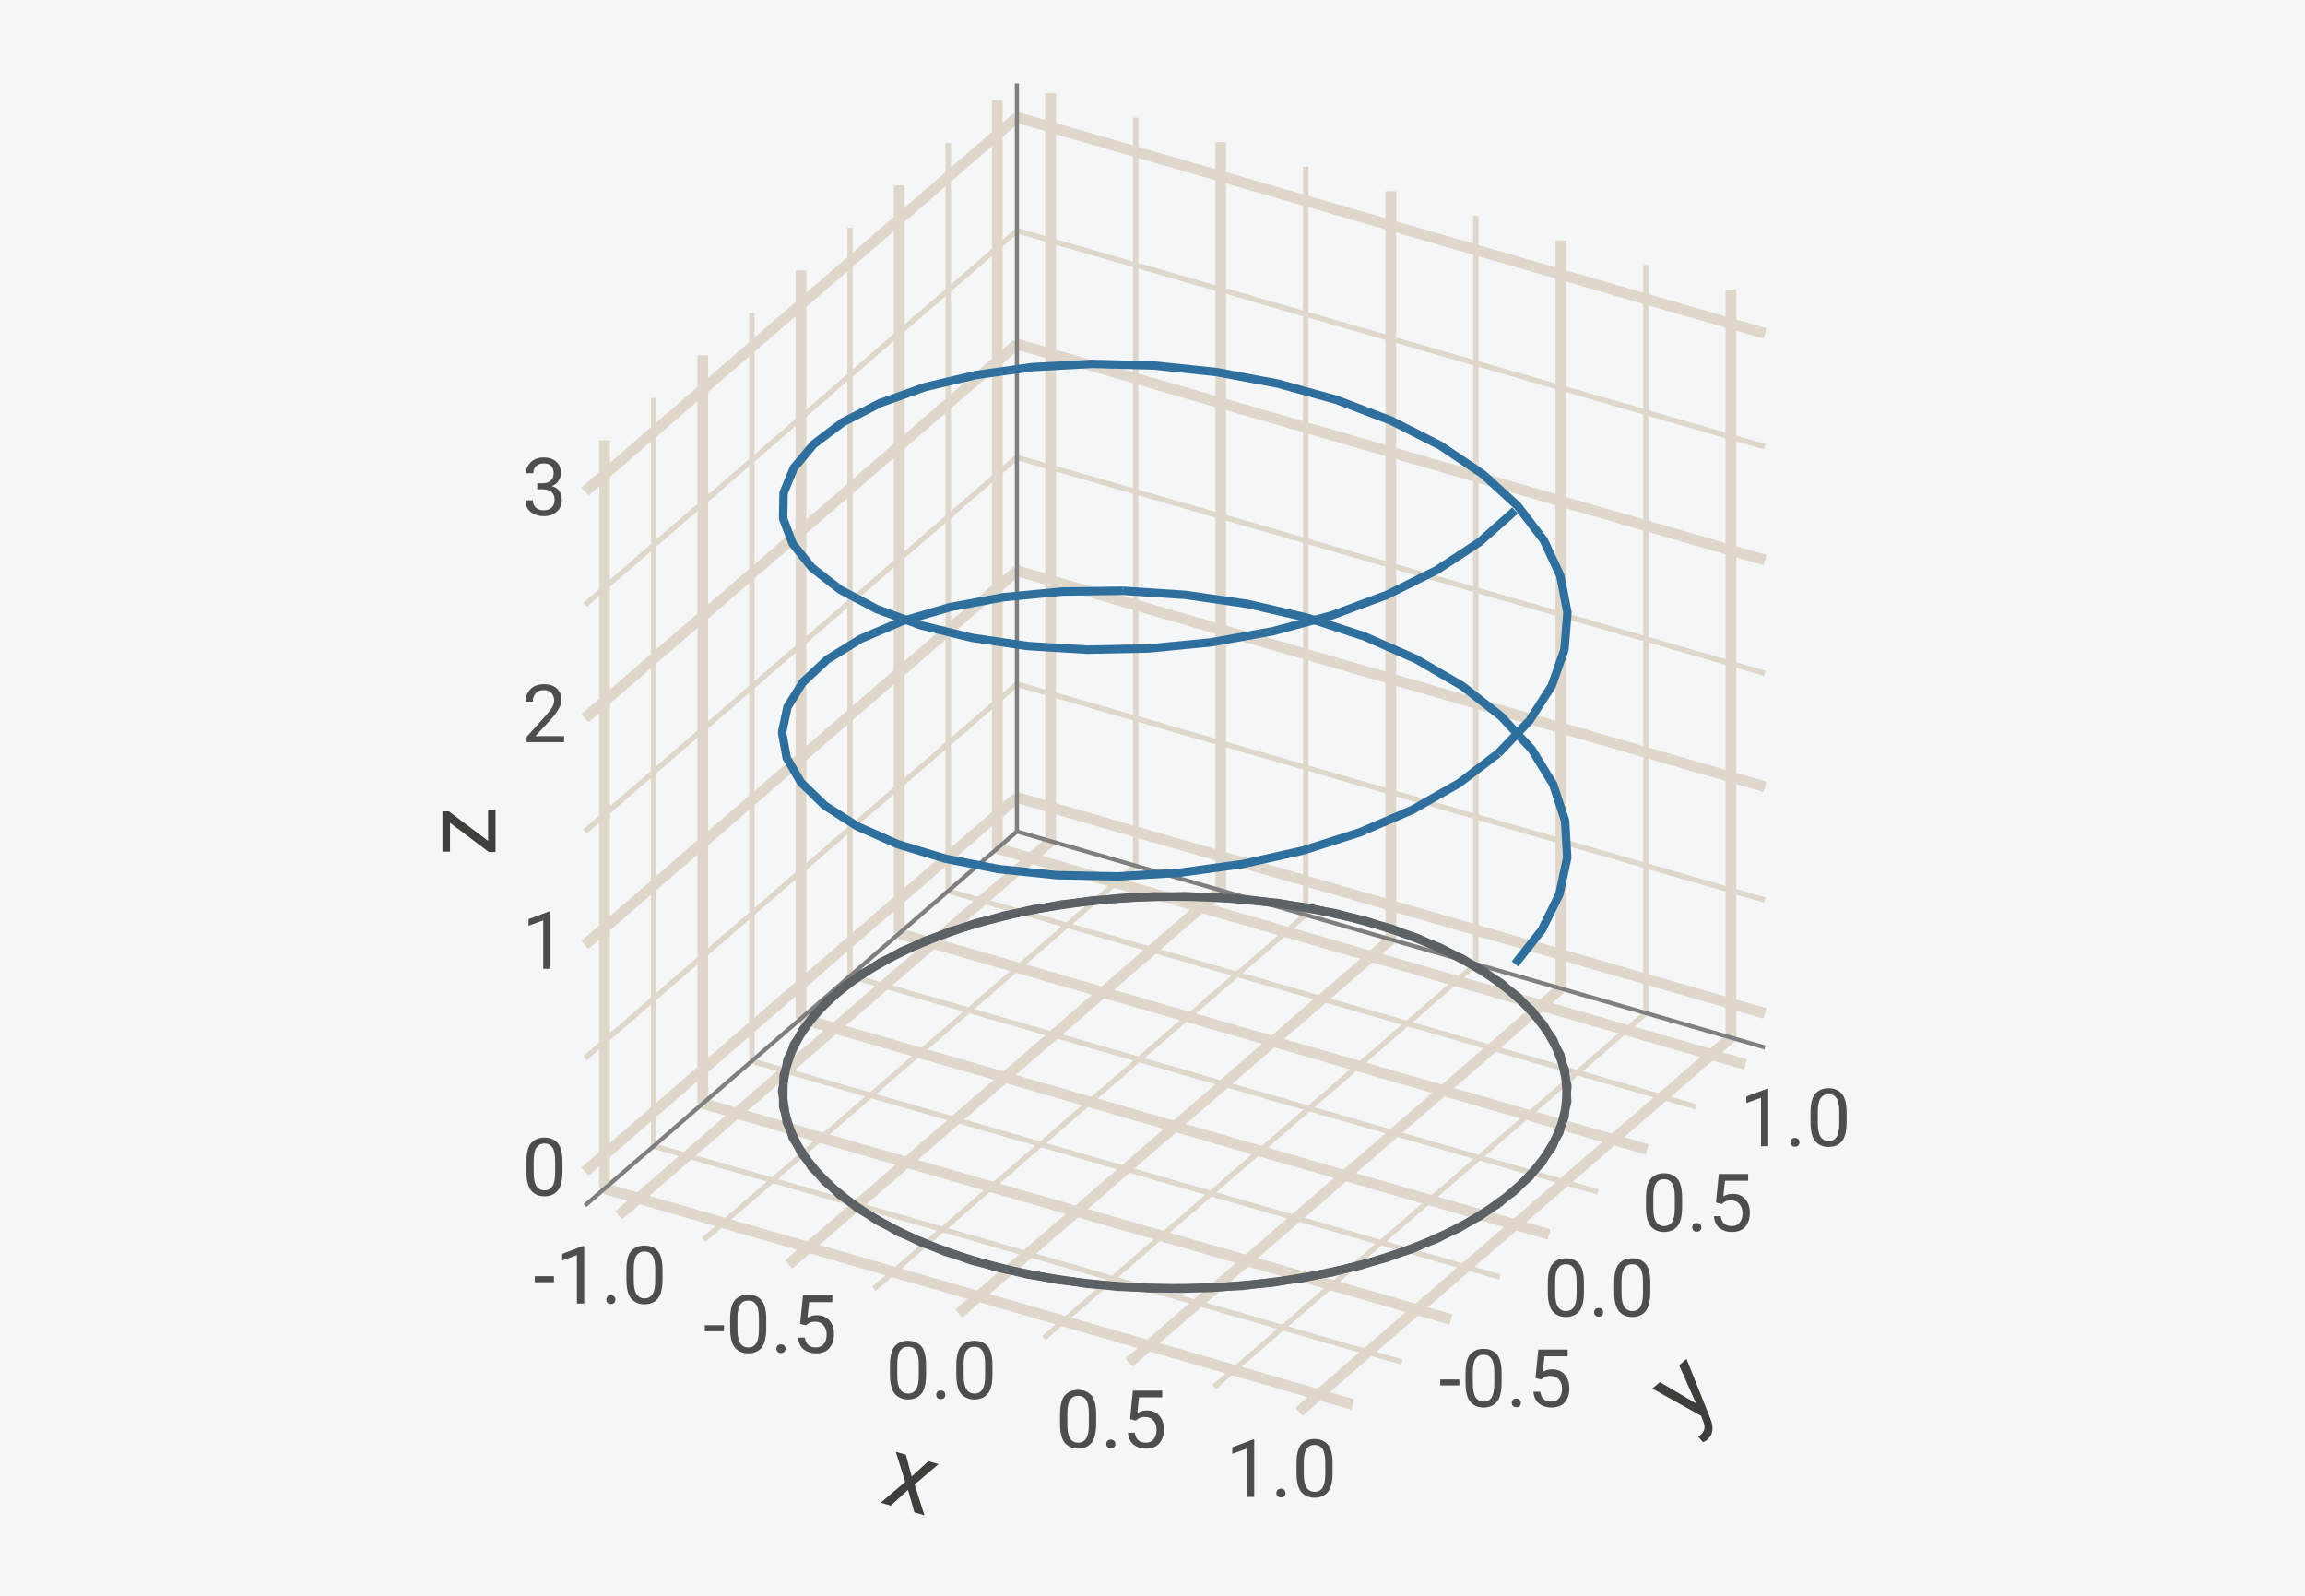
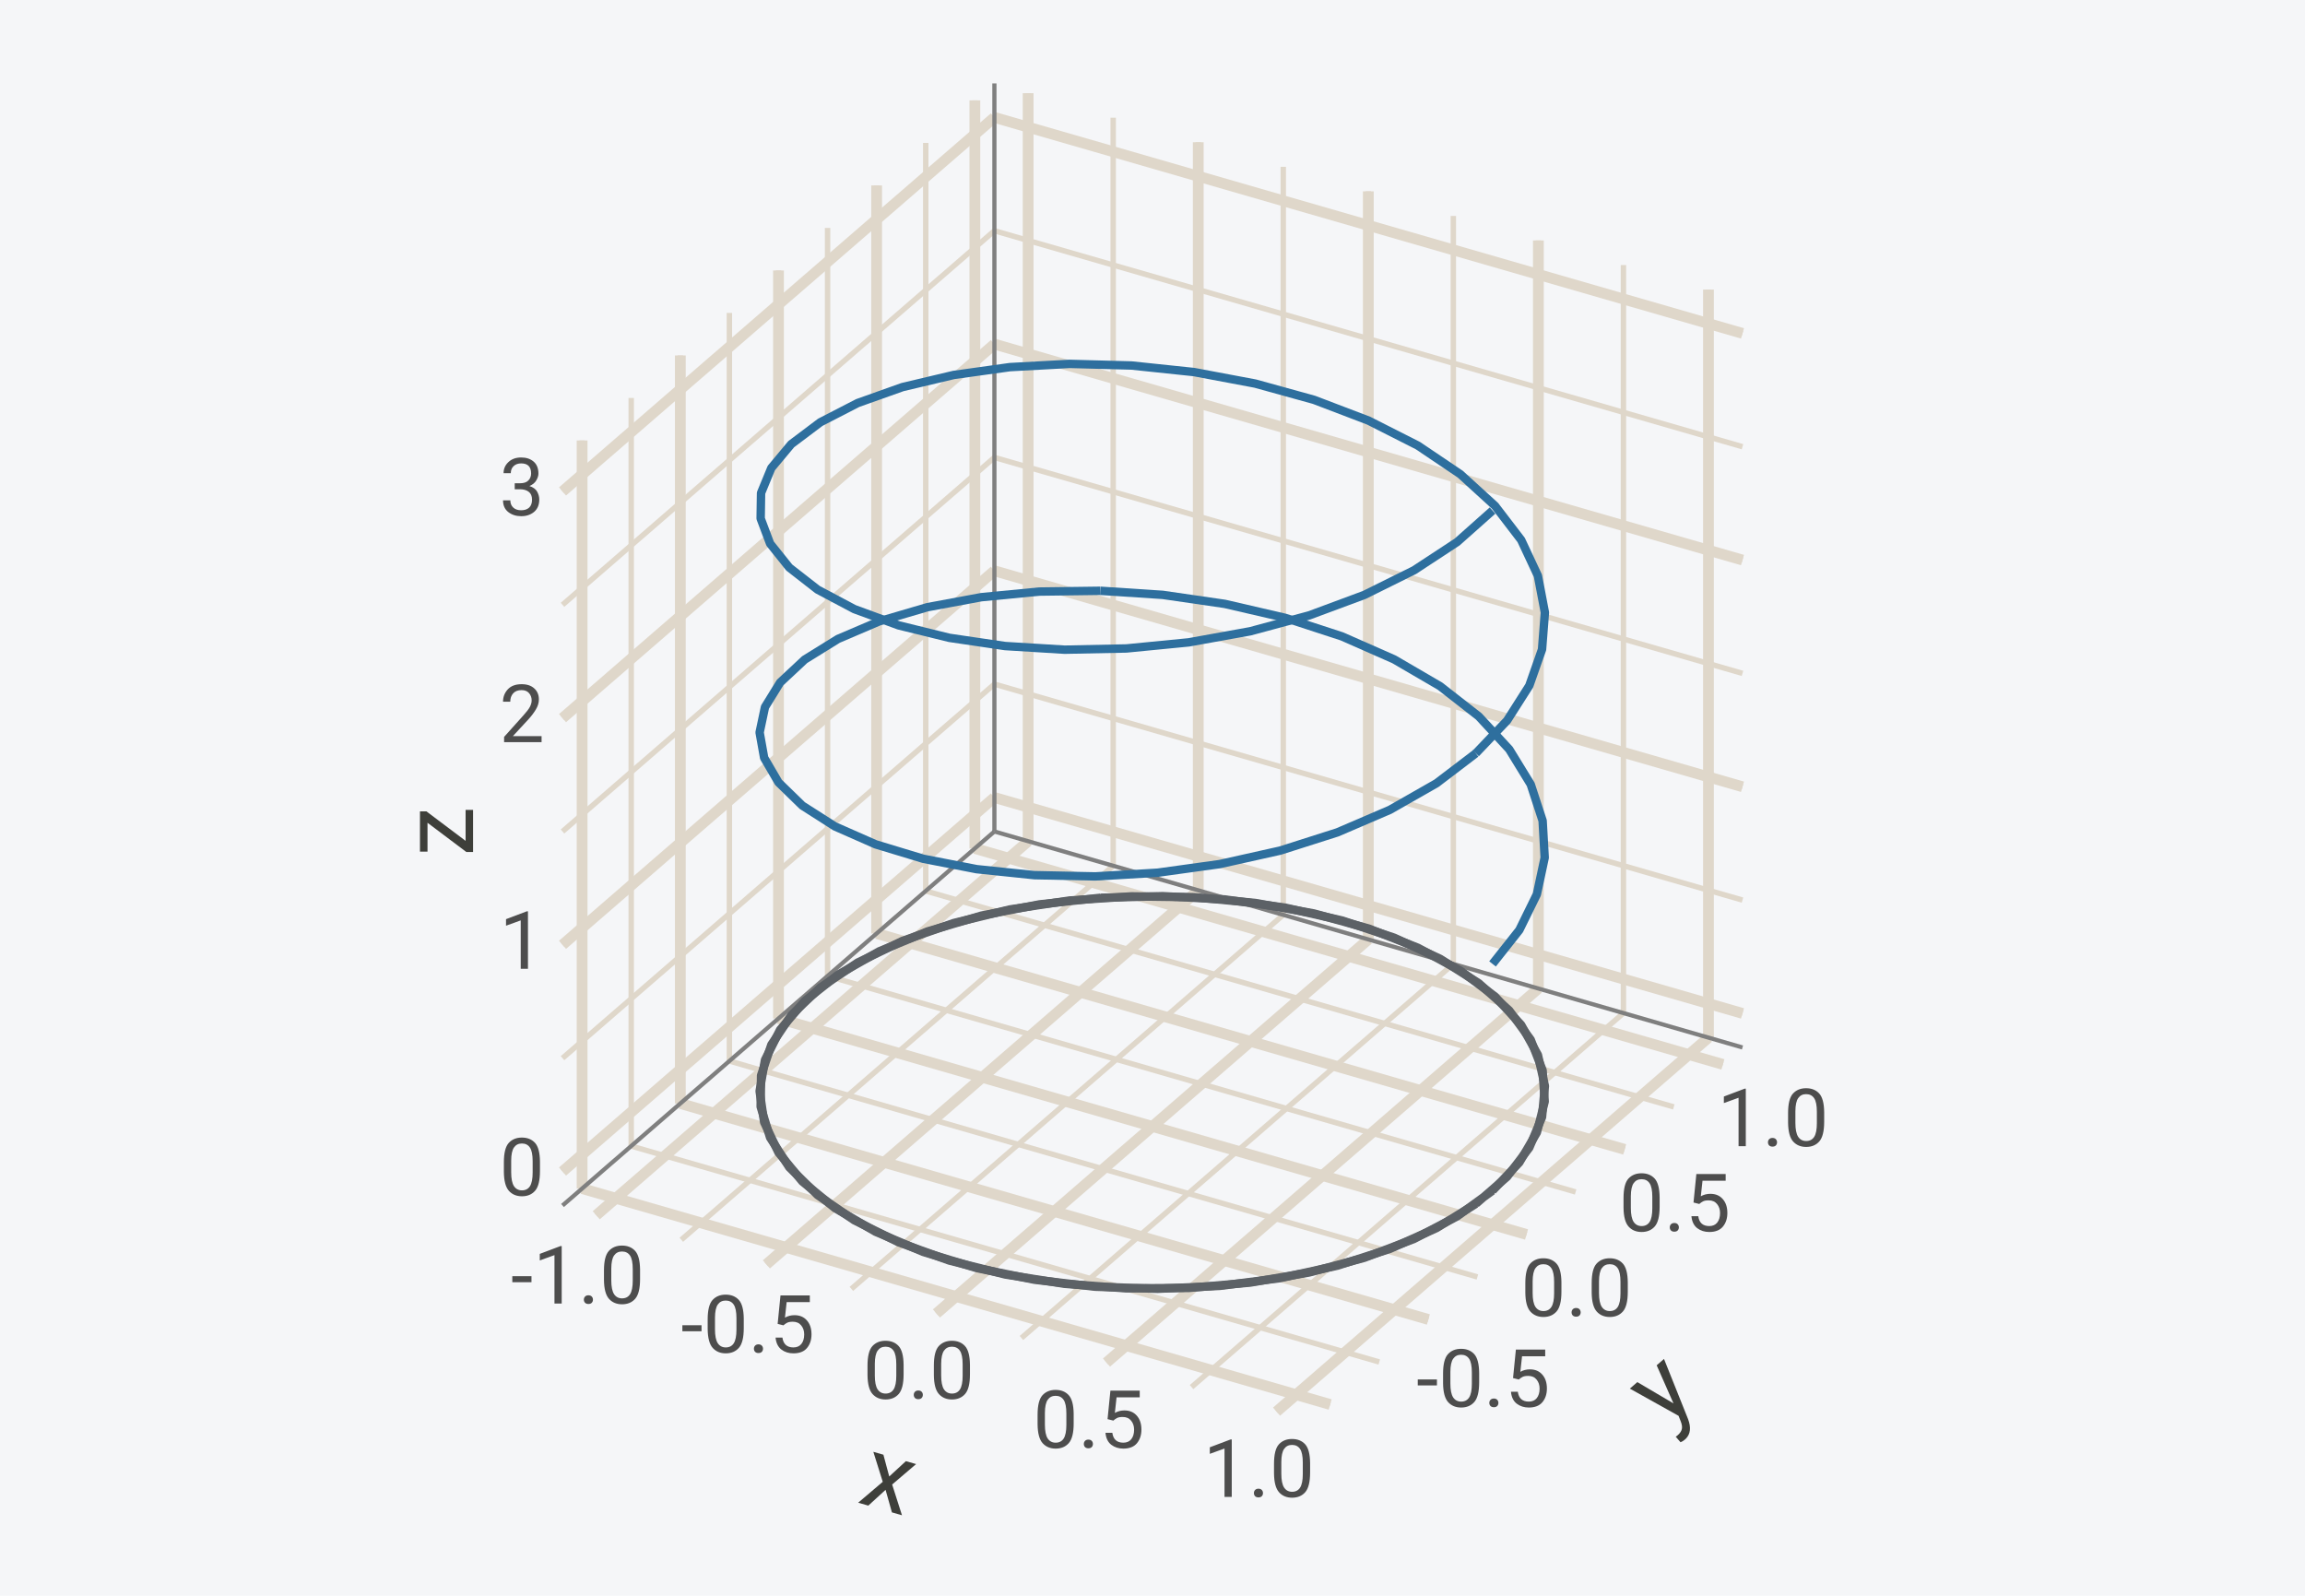
<svg xmlns="http://www.w3.org/2000/svg" width="468.00pt" height="324.00pt" viewBox="0 0 468.00 324.00">
  <g class="svglite">
    <defs>
      <style type="text/css">
    /* theme-aware-processed */
    .svglite line, .svglite polyline, .svglite polygon, .svglite path, .svglite circle {
      fill: none;
      stroke: #3E3F3A;
      stroke-linecap: round;
      stroke-linejoin: round;
      stroke-miterlimit: 10.00;
    }
    .svglite &gt; g &gt; rect {
      fill: none;
      stroke: #3E3F3A;
      stroke-linecap: round;
      stroke-linejoin: round;
      stroke-miterlimit: 10.00;
    }
    .svglite text {
      white-space: pre;
      fill: #3E3F3A;
    }
    .svglite g.glyphgroup path {
      fill: inherit;
      stroke: none;
    }
  </style>
    </defs>
    <rect class="svg-bg" width="100%" height="100%" style="stroke: none; fill: #F5F6F8;" />
    <defs>
      <clipPath id="cpMC4wMHw0NjguMDB8MC4wMHwzMjQuMDA=">
        <rect x="0.00" y="0.00" width="468.00" height="324.00" />
      </clipPath>
    </defs>
    <g clip-path="url(#cpMC4wMHw0NjguMDB8MC4wMHwzMjQuMDA=)">
- </g>
+       <rect x="0.00" y="0.00" width="468.00" height="324.00" style="stroke-width: 1.65; stroke: none;" />
+       <rect x="8.47" y="8.47" width="451.06" height="307.06" style="stroke-width: 1.65; stroke: none;" />
+     </g>
    <defs>
-       <clipPath id="cpNzIuMDB8Mzk2LjAwfDAuMDB8MzI0LjAw">
-         <rect x="72.00" y="0.00" width="324.00" height="324.00" />
+       <clipPath id="cpMTYuNDR8NDUxLjU2fDE2LjQ0fDI4OS4xMQ==">
+         <rect x="16.44" y="16.44" width="435.12" height="272.67" />
      </clipPath>
    </defs>
-     <g clip-path="url(#cpNzIuMDB8Mzk2LjAwfDAuMDB8MzI0LjAw)">
-       <rect x="72.00" y="0.00" width="324.00" height="324.00" style="stroke-width: 1.65; stroke: none;" />
+     <g clip-path="url(#cpMTYuNDR8NDUxLjU2fDE2LjQ0fDI4OS4xMQ==)">
+       <polyline points="118.19,241.32 118.19,89.43 " style="stroke-width: 1.10; stroke: #DFD7CA; stroke-linecap: butt;" />
+       <polyline points="128.16,232.69 128.16,80.80 " style="stroke-width: 1.10; stroke: #DFD7CA; stroke-linecap: butt;" />
+       <polyline points="138.13,224.05 138.13,72.17 " style="stroke-width: 1.10; stroke: #DFD7CA; stroke-linecap: butt;" />
+       <polyline points="148.09,215.42 148.09,63.54 " style="stroke-width: 1.10; stroke: #DFD7CA; stroke-linecap: butt;" />
+       <polyline points="158.06,206.79 158.06,54.91 " style="stroke-width: 1.10; stroke: #DFD7CA; stroke-linecap: butt;" />
+       <polyline points="168.03,198.16 168.03,46.28 " style="stroke-width: 1.10; stroke: #DFD7CA; stroke-linecap: butt;" />
+       <polyline points="177.99,189.53 177.99,37.65 " style="stroke-width: 1.10; stroke: #DFD7CA; stroke-linecap: butt;" />
+       <polyline points="187.96,180.90 187.96,29.01 " style="stroke-width: 1.10; stroke: #DFD7CA; stroke-linecap: butt;" />
+       <polyline points="197.93,172.27 197.93,20.38 " style="stroke-width: 1.10; stroke: #DFD7CA; stroke-linecap: butt;" />
+       <polyline points="118.19,241.32 118.19,89.43 " style="stroke-width: 2.19; stroke: #DFD7CA; stroke-linecap: butt;" />
+       <polyline points="138.13,224.05 138.13,72.17 " style="stroke-width: 2.19; stroke: #DFD7CA; stroke-linecap: butt;" />
+       <polyline points="158.06,206.79 158.06,54.91 " style="stroke-width: 2.19; stroke: #DFD7CA; stroke-linecap: butt;" />
+       <polyline points="177.99,189.53 177.99,37.65 " style="stroke-width: 2.19; stroke: #DFD7CA; stroke-linecap: butt;" />
+       <polyline points="197.93,172.27 197.93,20.38 " style="stroke-width: 2.19; stroke: #DFD7CA; stroke-linecap: butt;" />
+       <polyline points="114.21,237.86 201.90,161.92 " style="stroke-width: 1.10; stroke: #DFD7CA; stroke-linecap: butt;" />
+       <polyline points="114.21,214.85 201.90,138.90 " style="stroke-width: 1.10; stroke: #DFD7CA; stroke-linecap: butt;" />
+       <polyline points="114.21,191.83 201.90,115.89 " style="stroke-width: 1.10; stroke: #DFD7CA; stroke-linecap: butt;" />
+       <polyline points="114.21,168.82 201.90,92.88 " style="stroke-width: 1.10; stroke: #DFD7CA; stroke-linecap: butt;" />
+       <polyline points="114.21,145.81 201.90,69.87 " style="stroke-width: 1.10; stroke: #DFD7CA; stroke-linecap: butt;" />
+       <polyline points="114.21,122.80 201.90,46.85 " style="stroke-width: 1.10; stroke: #DFD7CA; stroke-linecap: butt;" />
+       <polyline points="114.21,99.78 201.90,23.84 " style="stroke-width: 1.10; stroke: #DFD7CA; stroke-linecap: butt;" />
+       <polyline points="114.21,237.86 201.90,161.92 " style="stroke-width: 2.19; stroke: #DFD7CA; stroke-linecap: butt;" />
+       <polyline points="114.21,191.83 201.90,115.89 " style="stroke-width: 2.19; stroke: #DFD7CA; stroke-linecap: butt;" />
+       <polyline points="114.21,145.81 201.90,69.87 " style="stroke-width: 2.19; stroke: #DFD7CA; stroke-linecap: butt;" />
+       <polyline points="114.21,99.78 201.90,23.84 " style="stroke-width: 2.19; stroke: #DFD7CA; stroke-linecap: butt;" />
+       <polyline points="208.75,170.80 208.75,18.92 " style="stroke-width: 1.10; stroke: #DFD7CA; stroke-linecap: butt;" />
+       <polyline points="226.02,175.78 226.02,23.90 " style="stroke-width: 1.10; stroke: #DFD7CA; stroke-linecap: butt;" />
+       <polyline points="243.29,180.77 243.29,28.88 " style="stroke-width: 1.10; stroke: #DFD7CA; stroke-linecap: butt;" />
+       <polyline points="260.55,185.75 260.55,33.87 " style="stroke-width: 1.10; stroke: #DFD7CA; stroke-linecap: butt;" />
+       <polyline points="277.82,190.74 277.82,38.85 " style="stroke-width: 1.10; stroke: #DFD7CA; stroke-linecap: butt;" />
+       <polyline points="295.08,195.72 295.08,43.84 " style="stroke-width: 1.10; stroke: #DFD7CA; stroke-linecap: butt;" />
+       <polyline points="312.35,200.70 312.35,48.82 " style="stroke-width: 1.10; stroke: #DFD7CA; stroke-linecap: butt;" />
+       <polyline points="329.62,205.69 329.62,53.81 " style="stroke-width: 1.10; stroke: #DFD7CA; stroke-linecap: butt;" />
+       <polyline points="346.88,210.67 346.88,58.79 " style="stroke-width: 1.10; stroke: #DFD7CA; stroke-linecap: butt;" />
+       <polyline points="208.75,170.80 208.75,18.92 " style="stroke-width: 2.19; stroke: #DFD7CA; stroke-linecap: butt;" />
+       <polyline points="243.29,180.77 243.29,28.88 " style="stroke-width: 2.19; stroke: #DFD7CA; stroke-linecap: butt;" />
+       <polyline points="277.82,190.74 277.82,38.85 " style="stroke-width: 2.19; stroke: #DFD7CA; stroke-linecap: butt;" />
+       <polyline points="312.35,200.70 312.35,48.82 " style="stroke-width: 2.19; stroke: #DFD7CA; stroke-linecap: butt;" />
+       <polyline points="346.88,210.67 346.88,58.79 " style="stroke-width: 2.19; stroke: #DFD7CA; stroke-linecap: butt;" />
+       <polyline points="201.90,161.92 353.79,205.76 " style="stroke-width: 1.10; stroke: #DFD7CA; stroke-linecap: butt;" />
+       <polyline points="201.90,138.90 353.79,182.75 " style="stroke-width: 1.10; stroke: #DFD7CA; stroke-linecap: butt;" />
+       <polyline points="201.90,115.89 353.79,159.74 " style="stroke-width: 1.10; stroke: #DFD7CA; stroke-linecap: butt;" />
+       <polyline points="201.90,92.88 353.79,136.72 " style="stroke-width: 1.10; stroke: #DFD7CA; stroke-linecap: butt;" />
+       <polyline points="201.90,69.87 353.79,113.71 " style="stroke-width: 1.10; stroke: #DFD7CA; stroke-linecap: butt;" />
+       <polyline points="201.90,46.85 353.79,90.70 " style="stroke-width: 1.10; stroke: #DFD7CA; stroke-linecap: butt;" />
+       <polyline points="201.90,23.84 353.79,67.69 " style="stroke-width: 1.10; stroke: #DFD7CA; stroke-linecap: butt;" />
+       <polyline points="201.90,161.92 353.79,205.76 " style="stroke-width: 2.19; stroke: #DFD7CA; stroke-linecap: butt;" />
+       <polyline points="201.90,115.89 353.79,159.74 " style="stroke-width: 2.19; stroke: #DFD7CA; stroke-linecap: butt;" />
+       <polyline points="201.90,69.87 353.79,113.71 " style="stroke-width: 2.19; stroke: #DFD7CA; stroke-linecap: butt;" />
+       <polyline points="201.90,23.84 353.79,67.69 " style="stroke-width: 2.19; stroke: #DFD7CA; stroke-linecap: butt;" />
+       <polyline points="121.06,246.74 208.75,170.80 " style="stroke-width: 1.10; stroke: #DFD7CA; stroke-linecap: butt;" />
+       <polyline points="138.33,251.72 226.02,175.78 " style="stroke-width: 1.10; stroke: #DFD7CA; stroke-linecap: butt;" />
+       <polyline points="155.60,256.71 243.29,180.77 " style="stroke-width: 1.10; stroke: #DFD7CA; stroke-linecap: butt;" />
+       <polyline points="172.86,261.69 260.55,185.75 " style="stroke-width: 1.10; stroke: #DFD7CA; stroke-linecap: butt;" />
+       <polyline points="190.13,266.68 277.82,190.74 " style="stroke-width: 1.10; stroke: #DFD7CA; stroke-linecap: butt;" />
+       <polyline points="207.39,271.66 295.08,195.72 " style="stroke-width: 1.10; stroke: #DFD7CA; stroke-linecap: butt;" />
+       <polyline points="224.66,276.65 312.35,200.70 " style="stroke-width: 1.10; stroke: #DFD7CA; stroke-linecap: butt;" />
+       <polyline points="241.93,281.63 329.62,205.69 " style="stroke-width: 1.10; stroke: #DFD7CA; stroke-linecap: butt;" />
+       <polyline points="259.19,286.61 346.88,210.67 " style="stroke-width: 1.10; stroke: #DFD7CA; stroke-linecap: butt;" />
+       <polyline points="121.06,246.74 208.75,170.80 " style="stroke-width: 2.19; stroke: #DFD7CA; stroke-linecap: butt;" />
+       <polyline points="155.60,256.71 243.29,180.77 " style="stroke-width: 2.19; stroke: #DFD7CA; stroke-linecap: butt;" />
+       <polyline points="190.13,266.68 277.82,190.74 " style="stroke-width: 2.19; stroke: #DFD7CA; stroke-linecap: butt;" />
+       <polyline points="224.66,276.65 312.35,200.70 " style="stroke-width: 2.19; stroke: #DFD7CA; stroke-linecap: butt;" />
+       <polyline points="259.19,286.61 346.88,210.67 " style="stroke-width: 2.19; stroke: #DFD7CA; stroke-linecap: butt;" />
+       <polyline points="118.19,241.32 270.07,285.16 " style="stroke-width: 1.10; stroke: #DFD7CA; stroke-linecap: butt;" />
+       <polyline points="128.16,232.69 280.04,276.53 " style="stroke-width: 1.10; stroke: #DFD7CA; stroke-linecap: butt;" />
+       <polyline points="138.13,224.05 290.01,267.90 " style="stroke-width: 1.10; stroke: #DFD7CA; stroke-linecap: butt;" />
+       <polyline points="148.09,215.42 299.97,259.27 " style="stroke-width: 1.10; stroke: #DFD7CA; stroke-linecap: butt;" />
+       <polyline points="158.06,206.79 309.94,250.64 " style="stroke-width: 1.10; stroke: #DFD7CA; stroke-linecap: butt;" />
+       <polyline points="168.03,198.16 319.91,242.01 " style="stroke-width: 1.10; stroke: #DFD7CA; stroke-linecap: butt;" />
+       <polyline points="177.99,189.53 329.87,233.37 " style="stroke-width: 1.10; stroke: #DFD7CA; stroke-linecap: butt;" />
+       <polyline points="187.96,180.90 339.84,224.74 " style="stroke-width: 1.10; stroke: #DFD7CA; stroke-linecap: butt;" />
+       <polyline points="197.93,172.27 349.81,216.11 " style="stroke-width: 1.10; stroke: #DFD7CA; stroke-linecap: butt;" />
+       <polyline points="118.19,241.32 270.07,285.16 " style="stroke-width: 2.19; stroke: #DFD7CA; stroke-linecap: butt;" />
+       <polyline points="138.13,224.05 290.01,267.90 " style="stroke-width: 2.19; stroke: #DFD7CA; stroke-linecap: butt;" />
+       <polyline points="158.06,206.79 309.94,250.64 " style="stroke-width: 2.19; stroke: #DFD7CA; stroke-linecap: butt;" />
+       <polyline points="177.99,189.53 329.87,233.37 " style="stroke-width: 2.19; stroke: #DFD7CA; stroke-linecap: butt;" />
+       <polyline points="197.93,172.27 349.81,216.11 " style="stroke-width: 2.19; stroke: #DFD7CA; stroke-linecap: butt;" />
+       <polyline points="201.90,168.82 353.79,212.67 " style="stroke-width: 0.85; stroke: #7F7F7F; stroke-linecap: butt;" />
+       <polyline points="114.21,244.76 201.90,168.82 " style="stroke-width: 0.85; stroke: #7F7F7F; stroke-linecap: butt;" />
+       <polyline points="201.90,168.82 201.90,16.94 " style="stroke-width: 0.85; stroke: #7F7F7F; stroke-linecap: butt;" />
+       <polyline points="223.43,182.28 211.04,183.62 199.23,185.91 188.30,189.12 178.52,193.15 170.14,197.90 163.38,203.25 158.39,209.08 155.32,215.22 154.23,221.54 155.15,227.85 158.07,234.02 162.90,239.88 169.52,245.28 177.78,250.09 187.45,254.18 198.29,257.46 210.04,259.83 222.39,261.25 235.04,261.67 247.65,261.08 259.93,259.50 271.54,256.97 282.21,253.56 291.66,249.34 299.65,244.42 " style="stroke-width: 1.71; stroke: #5C6166; stroke-linecap: butt;" />
+       <polyline points="303.04,241.74 308.48,236.02 312.04,229.94 313.63,223.66 313.21,217.32 310.79,211.10 306.43,205.16 300.24,199.63 292.37,194.66 283.04,190.38 272.46,186.89 260.91,184.28 248.68,182.62 236.08,181.95 223.43,182.28 " style="stroke-width: 1.71; stroke: #5C6166; stroke-linecap: butt;" />
+       <polyline points="299.65,244.42 305.99,238.93 310.50,233.02 313.09,226.81 313.67,220.49 312.25,214.19 308.85,208.09 303.55,202.33 296.50,197.07 287.88,192.43 277.89,188.53 266.79,185.47 254.86,183.33 242.41,182.16 229.74,181.99 217.18,182.83 205.04,184.65 193.64,187.41 183.25,191.03 174.14,195.44 166.55,200.51 160.65,206.12 156.61,212.12 154.52,218.37 154.44,224.70 156.36,230.97 160.25,237.00 166.00,242.64 173.46,247.76 182.45,252.23 192.74,255.93 204.07,258.76 216.16,260.66 228.70,261.58 241.37,261.50 253.85,260.41 265.83,258.35 277.01,255.37 287.10,251.54 295.85,246.96 303.04,241.74 " style="stroke-width: 1.71; stroke: #5C6166; stroke-linecap: butt;" />
+       <polyline points="223.43,119.95 211.04,120.11 199.23,121.25 188.30,123.28 178.52,126.15 170.14,129.73 163.38,133.92 158.39,138.58 155.32,143.56 154.23,148.71 155.15,153.86 158.07,158.86 162.90,163.56 169.52,167.79 177.78,171.43 187.45,174.36 198.29,176.47 210.04,177.69 222.39,177.94 235.04,177.19 247.65,175.44 259.93,172.70 271.54,169.00 282.21,164.42 291.66,159.03 299.65,152.95 " style="stroke-width: 1.71; stroke: #2E6F9E; stroke-linecap: butt;" />
+       <polyline points="303.04,195.71 308.48,188.83 312.04,181.58 313.63,174.13 313.21,166.64 310.79,159.25 306.43,152.14 300.24,145.45 292.37,139.31 283.04,133.87 272.46,129.21 260.91,125.44 248.68,122.61 236.08,120.78 223.43,119.95 " style="stroke-width: 1.71; stroke: #2E6F9E; stroke-linecap: butt;" />
+       <polyline points="299.65,152.95 305.99,146.30 310.50,139.22 313.09,131.85 313.67,124.36 312.25,116.90 308.85,109.63 303.55,102.71 296.50,96.28 287.88,90.47 277.89,85.41 266.79,81.18 254.86,77.88 242.41,75.54 229.74,74.21 217.18,73.88 205.04,74.54 193.64,76.13 183.25,78.59 174.14,81.83 166.55,85.74 160.65,90.18 156.61,95.02 154.52,100.10 154.44,105.27 156.36,110.37 160.25,115.23 166.00,119.71 173.46,123.67 182.45,126.97 192.74,129.50 204.07,131.17 216.16,131.91 228.70,131.66 241.37,130.42 253.85,128.17 265.83,124.94 277.01,120.79 287.10,115.79 295.85,110.05 303.04,103.66 " style="stroke-width: 1.71; stroke: #2E6F9E; stroke-linecap: butt;" />
    </g>
    <g clip-path="url(#cpMC4wMHw0NjguMDB8MC4wMHwzMjQuMDA=)">
-       <rect x="80.47" y="8.47" width="307.06" height="307.06" style="stroke-width: 1.65; stroke: none;" />
-     </g>
-     <defs>
-       <clipPath id="cpOTcuNTZ8Mzc5LjU2fDE2LjQ0fDI4OS4xMQ==">
-         <rect x="97.56" y="16.44" width="282.00" height="272.67" />
-       </clipPath>
-     </defs>
-     <g clip-path="url(#cpOTcuNTZ8Mzc5LjU2fDE2LjQ0fDI4OS4xMQ==)">
-       <polyline points="122.75,241.32 122.75,89.43 " style="stroke-width: 1.10; stroke: #DFD7CA; stroke-linecap: butt;" />
-       <polyline points="132.72,232.69 132.72,80.80 " style="stroke-width: 1.10; stroke: #DFD7CA; stroke-linecap: butt;" />
-       <polyline points="142.69,224.05 142.69,72.17 " style="stroke-width: 1.10; stroke: #DFD7CA; stroke-linecap: butt;" />
-       <polyline points="152.65,215.42 152.65,63.54 " style="stroke-width: 1.10; stroke: #DFD7CA; stroke-linecap: butt;" />
-       <polyline points="162.62,206.79 162.62,54.91 " style="stroke-width: 1.10; stroke: #DFD7CA; stroke-linecap: butt;" />
-       <polyline points="172.59,198.16 172.59,46.28 " style="stroke-width: 1.10; stroke: #DFD7CA; stroke-linecap: butt;" />
-       <polyline points="182.56,189.53 182.56,37.65 " style="stroke-width: 1.10; stroke: #DFD7CA; stroke-linecap: butt;" />
-       <polyline points="192.52,180.90 192.52,29.01 " style="stroke-width: 1.10; stroke: #DFD7CA; stroke-linecap: butt;" />
-       <polyline points="202.49,172.27 202.49,20.38 " style="stroke-width: 1.10; stroke: #DFD7CA; stroke-linecap: butt;" />
-       <polyline points="122.75,241.32 122.75,89.43 " style="stroke-width: 2.19; stroke: #DFD7CA; stroke-linecap: butt;" />
-       <polyline points="142.69,224.05 142.69,72.17 " style="stroke-width: 2.19; stroke: #DFD7CA; stroke-linecap: butt;" />
-       <polyline points="162.62,206.79 162.62,54.91 " style="stroke-width: 2.19; stroke: #DFD7CA; stroke-linecap: butt;" />
-       <polyline points="182.56,189.53 182.56,37.65 " style="stroke-width: 2.19; stroke: #DFD7CA; stroke-linecap: butt;" />
-       <polyline points="202.49,172.27 202.49,20.38 " style="stroke-width: 2.19; stroke: #DFD7CA; stroke-linecap: butt;" />
-       <polyline points="118.78,237.86 206.47,161.92 " style="stroke-width: 1.10; stroke: #DFD7CA; stroke-linecap: butt;" />
-       <polyline points="118.78,214.85 206.47,138.90 " style="stroke-width: 1.10; stroke: #DFD7CA; stroke-linecap: butt;" />
-       <polyline points="118.78,191.83 206.47,115.89 " style="stroke-width: 1.10; stroke: #DFD7CA; stroke-linecap: butt;" />
-       <polyline points="118.78,168.82 206.47,92.88 " style="stroke-width: 1.10; stroke: #DFD7CA; stroke-linecap: butt;" />
-       <polyline points="118.78,145.81 206.47,69.87 " style="stroke-width: 1.10; stroke: #DFD7CA; stroke-linecap: butt;" />
-       <polyline points="118.78,122.80 206.47,46.85 " style="stroke-width: 1.10; stroke: #DFD7CA; stroke-linecap: butt;" />
-       <polyline points="118.78,99.78 206.47,23.84 " style="stroke-width: 1.10; stroke: #DFD7CA; stroke-linecap: butt;" />
-       <polyline points="118.78,237.86 206.47,161.92 " style="stroke-width: 2.19; stroke: #DFD7CA; stroke-linecap: butt;" />
-       <polyline points="118.78,191.83 206.47,115.89 " style="stroke-width: 2.19; stroke: #DFD7CA; stroke-linecap: butt;" />
-       <polyline points="118.78,145.81 206.47,69.87 " style="stroke-width: 2.19; stroke: #DFD7CA; stroke-linecap: butt;" />
-       <polyline points="118.78,99.78 206.47,23.84 " style="stroke-width: 2.19; stroke: #DFD7CA; stroke-linecap: butt;" />
-       <polyline points="213.32,170.80 213.32,18.92 " style="stroke-width: 1.10; stroke: #DFD7CA; stroke-linecap: butt;" />
-       <polyline points="230.58,175.78 230.58,23.90 " style="stroke-width: 1.10; stroke: #DFD7CA; stroke-linecap: butt;" />
-       <polyline points="247.85,180.77 247.85,28.88 " style="stroke-width: 1.10; stroke: #DFD7CA; stroke-linecap: butt;" />
-       <polyline points="265.11,185.75 265.11,33.87 " style="stroke-width: 1.10; stroke: #DFD7CA; stroke-linecap: butt;" />
-       <polyline points="282.38,190.74 282.38,38.85 " style="stroke-width: 1.10; stroke: #DFD7CA; stroke-linecap: butt;" />
-       <polyline points="299.65,195.72 299.65,43.84 " style="stroke-width: 1.10; stroke: #DFD7CA; stroke-linecap: butt;" />
-       <polyline points="316.91,200.70 316.91,48.82 " style="stroke-width: 1.10; stroke: #DFD7CA; stroke-linecap: butt;" />
-       <polyline points="334.18,205.69 334.18,53.81 " style="stroke-width: 1.10; stroke: #DFD7CA; stroke-linecap: butt;" />
-       <polyline points="351.45,210.67 351.45,58.79 " style="stroke-width: 1.10; stroke: #DFD7CA; stroke-linecap: butt;" />
-       <polyline points="213.32,170.80 213.32,18.92 " style="stroke-width: 2.19; stroke: #DFD7CA; stroke-linecap: butt;" />
-       <polyline points="247.85,180.77 247.85,28.88 " style="stroke-width: 2.19; stroke: #DFD7CA; stroke-linecap: butt;" />
-       <polyline points="282.38,190.74 282.38,38.85 " style="stroke-width: 2.19; stroke: #DFD7CA; stroke-linecap: butt;" />
-       <polyline points="316.91,200.70 316.91,48.82 " style="stroke-width: 2.19; stroke: #DFD7CA; stroke-linecap: butt;" />
-       <polyline points="351.45,210.67 351.45,58.79 " style="stroke-width: 2.19; stroke: #DFD7CA; stroke-linecap: butt;" />
-       <polyline points="206.47,161.92 358.35,205.76 " style="stroke-width: 1.10; stroke: #DFD7CA; stroke-linecap: butt;" />
-       <polyline points="206.47,138.90 358.35,182.75 " style="stroke-width: 1.10; stroke: #DFD7CA; stroke-linecap: butt;" />
-       <polyline points="206.47,115.89 358.35,159.74 " style="stroke-width: 1.10; stroke: #DFD7CA; stroke-linecap: butt;" />
-       <polyline points="206.47,92.88 358.35,136.72 " style="stroke-width: 1.10; stroke: #DFD7CA; stroke-linecap: butt;" />
-       <polyline points="206.47,69.87 358.35,113.71 " style="stroke-width: 1.10; stroke: #DFD7CA; stroke-linecap: butt;" />
-       <polyline points="206.47,46.85 358.35,90.70 " style="stroke-width: 1.10; stroke: #DFD7CA; stroke-linecap: butt;" />
-       <polyline points="206.47,23.84 358.35,67.69 " style="stroke-width: 1.10; stroke: #DFD7CA; stroke-linecap: butt;" />
-       <polyline points="206.47,161.92 358.35,205.76 " style="stroke-width: 2.19; stroke: #DFD7CA; stroke-linecap: butt;" />
-       <polyline points="206.47,115.89 358.35,159.74 " style="stroke-width: 2.19; stroke: #DFD7CA; stroke-linecap: butt;" />
-       <polyline points="206.47,69.87 358.35,113.71 " style="stroke-width: 2.19; stroke: #DFD7CA; stroke-linecap: butt;" />
-       <polyline points="206.47,23.84 358.35,67.69 " style="stroke-width: 2.19; stroke: #DFD7CA; stroke-linecap: butt;" />
-       <polyline points="125.63,246.74 213.32,170.80 " style="stroke-width: 1.10; stroke: #DFD7CA; stroke-linecap: butt;" />
-       <polyline points="142.89,251.72 230.58,175.78 " style="stroke-width: 1.10; stroke: #DFD7CA; stroke-linecap: butt;" />
-       <polyline points="160.16,256.71 247.85,180.77 " style="stroke-width: 1.10; stroke: #DFD7CA; stroke-linecap: butt;" />
-       <polyline points="177.42,261.69 265.11,185.75 " style="stroke-width: 1.10; stroke: #DFD7CA; stroke-linecap: butt;" />
-       <polyline points="194.69,266.68 282.38,190.74 " style="stroke-width: 1.10; stroke: #DFD7CA; stroke-linecap: butt;" />
-       <polyline points="211.96,271.66 299.65,195.72 " style="stroke-width: 1.10; stroke: #DFD7CA; stroke-linecap: butt;" />
-       <polyline points="229.22,276.65 316.91,200.70 " style="stroke-width: 1.10; stroke: #DFD7CA; stroke-linecap: butt;" />
-       <polyline points="246.49,281.63 334.18,205.69 " style="stroke-width: 1.10; stroke: #DFD7CA; stroke-linecap: butt;" />
-       <polyline points="263.76,286.61 351.45,210.67 " style="stroke-width: 1.10; stroke: #DFD7CA; stroke-linecap: butt;" />
-       <polyline points="125.63,246.74 213.32,170.80 " style="stroke-width: 2.19; stroke: #DFD7CA; stroke-linecap: butt;" />
-       <polyline points="160.16,256.71 247.85,180.77 " style="stroke-width: 2.19; stroke: #DFD7CA; stroke-linecap: butt;" />
-       <polyline points="194.69,266.68 282.38,190.74 " style="stroke-width: 2.19; stroke: #DFD7CA; stroke-linecap: butt;" />
-       <polyline points="229.22,276.65 316.91,200.70 " style="stroke-width: 2.19; stroke: #DFD7CA; stroke-linecap: butt;" />
-       <polyline points="263.76,286.61 351.45,210.67 " style="stroke-width: 2.19; stroke: #DFD7CA; stroke-linecap: butt;" />
-       <polyline points="122.75,241.32 274.64,285.16 " style="stroke-width: 1.10; stroke: #DFD7CA; stroke-linecap: butt;" />
-       <polyline points="132.72,232.69 284.60,276.53 " style="stroke-width: 1.10; stroke: #DFD7CA; stroke-linecap: butt;" />
-       <polyline points="142.69,224.05 294.57,267.90 " style="stroke-width: 1.10; stroke: #DFD7CA; stroke-linecap: butt;" />
-       <polyline points="152.65,215.42 304.54,259.27 " style="stroke-width: 1.10; stroke: #DFD7CA; stroke-linecap: butt;" />
-       <polyline points="162.62,206.79 314.50,250.64 " style="stroke-width: 1.10; stroke: #DFD7CA; stroke-linecap: butt;" />
-       <polyline points="172.59,198.16 324.47,242.01 " style="stroke-width: 1.10; stroke: #DFD7CA; stroke-linecap: butt;" />
-       <polyline points="182.56,189.53 334.44,233.37 " style="stroke-width: 1.10; stroke: #DFD7CA; stroke-linecap: butt;" />
-       <polyline points="192.52,180.90 344.40,224.74 " style="stroke-width: 1.10; stroke: #DFD7CA; stroke-linecap: butt;" />
-       <polyline points="202.49,172.27 354.37,216.11 " style="stroke-width: 1.10; stroke: #DFD7CA; stroke-linecap: butt;" />
-       <polyline points="122.75,241.32 274.64,285.16 " style="stroke-width: 2.19; stroke: #DFD7CA; stroke-linecap: butt;" />
-       <polyline points="142.69,224.05 294.57,267.90 " style="stroke-width: 2.19; stroke: #DFD7CA; stroke-linecap: butt;" />
-       <polyline points="162.62,206.79 314.50,250.64 " style="stroke-width: 2.19; stroke: #DFD7CA; stroke-linecap: butt;" />
-       <polyline points="182.56,189.53 334.44,233.37 " style="stroke-width: 2.19; stroke: #DFD7CA; stroke-linecap: butt;" />
-       <polyline points="202.49,172.27 354.37,216.11 " style="stroke-width: 2.19; stroke: #DFD7CA; stroke-linecap: butt;" />
-       <polyline points="206.47,168.82 358.35,212.67 " style="stroke-width: 0.85; stroke: #7F7F7F; stroke-linecap: butt;" />
-       <polyline points="118.78,244.76 206.47,168.82 " style="stroke-width: 0.85; stroke: #7F7F7F; stroke-linecap: butt;" />
-       <polyline points="206.47,168.82 206.47,16.94 " style="stroke-width: 0.85; stroke: #7F7F7F; stroke-linecap: butt;" />
-       <polyline points="227.99,182.28 215.60,183.62 203.79,185.91 192.86,189.12 183.08,193.15 174.71,197.90 167.94,203.25 162.96,209.08 159.88,215.22 158.79,221.54 159.72,227.85 162.63,234.02 167.46,239.88 174.09,245.28 182.34,250.09 192.01,254.18 202.86,257.46 214.60,259.83 226.96,261.25 239.60,261.67 252.22,261.08 264.49,259.50 276.10,256.97 286.77,253.56 296.22,249.34 304.22,244.42 " style="stroke-width: 1.71; stroke: #5C6166; stroke-linecap: butt;" />
-       <polyline points="307.60,241.74 313.04,236.02 316.61,229.94 318.20,223.66 317.77,217.32 315.35,211.10 310.99,205.16 304.80,199.63 296.94,194.66 287.60,190.38 277.02,186.89 265.47,184.28 253.24,182.62 240.64,181.95 227.99,182.28 " style="stroke-width: 1.71; stroke: #5C6166; stroke-linecap: butt;" />
-       <polyline points="304.22,244.42 310.55,238.93 315.07,233.02 317.65,226.81 318.24,220.49 316.81,214.19 313.41,208.09 308.12,202.33 301.07,197.07 292.44,192.43 282.45,188.53 271.35,185.47 259.42,183.33 246.97,182.16 234.30,181.99 221.74,182.83 209.61,184.65 198.20,187.41 187.81,191.03 178.71,195.44 171.11,200.51 165.22,206.12 161.17,212.12 159.09,218.37 159.00,224.70 160.93,230.97 164.81,237.00 170.56,242.64 178.02,247.76 187.01,252.23 197.30,255.93 208.64,258.76 220.72,260.66 233.26,261.58 245.93,261.50 258.42,260.41 270.40,258.35 281.57,255.37 291.66,251.54 300.41,246.96 307.60,241.74 " style="stroke-width: 1.71; stroke: #5C6166; stroke-linecap: butt;" />
-       <polyline points="227.99,119.95 215.60,120.11 203.79,121.25 192.86,123.28 183.08,126.15 174.71,129.73 167.94,133.92 162.96,138.58 159.88,143.56 158.79,148.71 159.72,153.86 162.63,158.86 167.46,163.56 174.09,167.79 182.34,171.43 192.01,174.36 202.86,176.47 214.60,177.69 226.96,177.94 239.60,177.19 252.22,175.44 264.49,172.70 276.10,169.00 286.77,164.42 296.22,159.03 304.22,152.95 " style="stroke-width: 1.71; stroke: #2E6F9E; stroke-linecap: butt;" />
-       <polyline points="307.60,195.71 313.04,188.83 316.61,181.58 318.20,174.13 317.77,166.64 315.35,159.25 310.99,152.14 304.80,145.45 296.94,139.31 287.60,133.87 277.02,129.21 265.47,125.44 253.24,122.61 240.64,120.78 227.99,119.95 " style="stroke-width: 1.71; stroke: #2E6F9E; stroke-linecap: butt;" />
-       <polyline points="304.22,152.95 310.55,146.30 315.07,139.22 317.65,131.85 318.24,124.36 316.81,116.90 313.41,109.63 308.12,102.71 301.07,96.28 292.44,90.47 282.45,85.41 271.35,81.18 259.42,77.88 246.97,75.54 234.30,74.21 221.74,73.88 209.61,74.54 198.20,76.13 187.81,78.59 178.71,81.83 171.11,85.74 165.22,90.18 161.17,95.02 159.09,100.10 159.00,105.27 160.93,110.37 164.81,115.23 170.56,119.71 178.02,123.67 187.01,126.97 197.30,129.50 208.64,131.17 220.72,131.91 233.26,131.66 245.93,130.42 258.42,128.17 270.40,124.94 281.57,120.79 291.66,115.79 300.41,110.05 307.60,103.66 " style="stroke-width: 1.71; stroke: #2E6F9E; stroke-linecap: butt;" />
-     </g>
-     <g clip-path="url(#cpMC4wMHw0NjguMDB8MC4wMHwzMjQuMDA=)">
-       <text x="121.86" y="264.66" text-anchor="middle" style="font-size: 1.36em;fill: #4D4D4D; font-family: &quot;Roboto&quot;, -apple-system, BlinkMacSystemFont, &quot;Segoe UI&quot;, system-ui, sans-serif;">-1.0</text>
-       <text x="156.39" y="274.62" text-anchor="middle" style="font-size: 1.36em;fill: #4D4D4D; font-family: &quot;Roboto&quot;, -apple-system, BlinkMacSystemFont, &quot;Segoe UI&quot;, system-ui, sans-serif;">-0.5</text>
-       <text x="191.10" y="283.99" text-anchor="middle" style="font-size: 1.36em;fill: #4D4D4D; font-family: &quot;Roboto&quot;, -apple-system, BlinkMacSystemFont, &quot;Segoe UI&quot;, system-ui, sans-serif;">0.0</text>
-       <text x="225.63" y="293.96" text-anchor="middle" style="font-size: 1.36em;fill: #4D4D4D; font-family: &quot;Roboto&quot;, -apple-system, BlinkMacSystemFont, &quot;Segoe UI&quot;, system-ui, sans-serif;">0.5</text>
-       <text x="260.16" y="303.93" text-anchor="middle" style="font-size: 1.36em;fill: #4D4D4D; font-family: &quot;Roboto&quot;, -apple-system, BlinkMacSystemFont, &quot;Segoe UI&quot;, system-ui, sans-serif;">1.0</text>
-       <text transform="translate(183.26,306.38) rotate(16)" text-anchor="middle" style="font-size: 1.7em; font-family: &quot;Roboto&quot;, -apple-system, BlinkMacSystemFont, &quot;Segoe UI&quot;, system-ui, sans-serif;">x</text>
-       <text x="305.70" y="285.62" text-anchor="middle" style="font-size: 1.36em;fill: #4D4D4D; font-family: &quot;Roboto&quot;, -apple-system, BlinkMacSystemFont, &quot;Segoe UI&quot;, system-ui, sans-serif;">-0.5</text>
-       <text x="324.67" y="267.24" text-anchor="middle" style="font-size: 1.36em;fill: #4D4D4D; font-family: &quot;Roboto&quot;, -apple-system, BlinkMacSystemFont, &quot;Segoe UI&quot;, system-ui, sans-serif;">0.0</text>
-       <text x="344.60" y="249.98" text-anchor="middle" style="font-size: 1.36em;fill: #4D4D4D; font-family: &quot;Roboto&quot;, -apple-system, BlinkMacSystemFont, &quot;Segoe UI&quot;, system-ui, sans-serif;">0.5</text>
-       <text x="364.53" y="232.71" text-anchor="middle" style="font-size: 1.36em;fill: #4D4D4D; font-family: &quot;Roboto&quot;, -apple-system, BlinkMacSystemFont, &quot;Segoe UI&quot;, system-ui, sans-serif;">1.0</text>
-       <text transform="translate(346.04,287.05) rotate(-41)" text-anchor="middle" style="font-size: 1.7em; font-family: &quot;Roboto&quot;, -apple-system, BlinkMacSystemFont, &quot;Segoe UI&quot;, system-ui, sans-serif;">y</text>
-       <text x="110.54" y="242.73" text-anchor="middle" style="font-size: 1.36em;fill: #4D4D4D; font-family: &quot;Roboto&quot;, -apple-system, BlinkMacSystemFont, &quot;Segoe UI&quot;, system-ui, sans-serif;">0</text>
-       <text x="110.54" y="196.70" text-anchor="middle" style="font-size: 1.36em;fill: #4D4D4D; font-family: &quot;Roboto&quot;, -apple-system, BlinkMacSystemFont, &quot;Segoe UI&quot;, system-ui, sans-serif;">1</text>
-       <text x="110.54" y="150.68" text-anchor="middle" style="font-size: 1.36em;fill: #4D4D4D; font-family: &quot;Roboto&quot;, -apple-system, BlinkMacSystemFont, &quot;Segoe UI&quot;, system-ui, sans-serif;">2</text>
-       <text x="110.54" y="104.65" text-anchor="middle" style="font-size: 1.36em;fill: #4D4D4D; font-family: &quot;Roboto&quot;, -apple-system, BlinkMacSystemFont, &quot;Segoe UI&quot;, system-ui, sans-serif;">3</text>
-       <text transform="translate(100.61,168.82) rotate(-90)" text-anchor="middle" style="font-size: 1.7em; font-family: &quot;Roboto&quot;, -apple-system, BlinkMacSystemFont, &quot;Segoe UI&quot;, system-ui, sans-serif;">z</text>
+       <text x="117.30" y="264.66" text-anchor="middle" style="font-size: 1.36em;fill: #4D4D4D; font-family: &quot;Roboto&quot;, -apple-system, BlinkMacSystemFont, &quot;Segoe UI&quot;, system-ui, sans-serif;">-1.0</text>
+       <text x="151.83" y="274.62" text-anchor="middle" style="font-size: 1.36em;fill: #4D4D4D; font-family: &quot;Roboto&quot;, -apple-system, BlinkMacSystemFont, &quot;Segoe UI&quot;, system-ui, sans-serif;">-0.5</text>
+       <text x="186.54" y="283.99" text-anchor="middle" style="font-size: 1.36em;fill: #4D4D4D; font-family: &quot;Roboto&quot;, -apple-system, BlinkMacSystemFont, &quot;Segoe UI&quot;, system-ui, sans-serif;">0.0</text>
+       <text x="221.07" y="293.96" text-anchor="middle" style="font-size: 1.36em;fill: #4D4D4D; font-family: &quot;Roboto&quot;, -apple-system, BlinkMacSystemFont, &quot;Segoe UI&quot;, system-ui, sans-serif;">0.5</text>
+       <text x="255.60" y="303.93" text-anchor="middle" style="font-size: 1.36em;fill: #4D4D4D; font-family: &quot;Roboto&quot;, -apple-system, BlinkMacSystemFont, &quot;Segoe UI&quot;, system-ui, sans-serif;">1.0</text>
+       <text transform="translate(178.70,306.38) rotate(16)" text-anchor="middle" style="font-size: 1.7em; font-family: &quot;Roboto&quot;, -apple-system, BlinkMacSystemFont, &quot;Segoe UI&quot;, system-ui, sans-serif;">x</text>
+       <text x="301.14" y="285.62" text-anchor="middle" style="font-size: 1.36em;fill: #4D4D4D; font-family: &quot;Roboto&quot;, -apple-system, BlinkMacSystemFont, &quot;Segoe UI&quot;, system-ui, sans-serif;">-0.5</text>
+       <text x="320.10" y="267.24" text-anchor="middle" style="font-size: 1.36em;fill: #4D4D4D; font-family: &quot;Roboto&quot;, -apple-system, BlinkMacSystemFont, &quot;Segoe UI&quot;, system-ui, sans-serif;">0.0</text>
+       <text x="340.04" y="249.98" text-anchor="middle" style="font-size: 1.36em;fill: #4D4D4D; font-family: &quot;Roboto&quot;, -apple-system, BlinkMacSystemFont, &quot;Segoe UI&quot;, system-ui, sans-serif;">0.5</text>
+       <text x="359.97" y="232.71" text-anchor="middle" style="font-size: 1.36em;fill: #4D4D4D; font-family: &quot;Roboto&quot;, -apple-system, BlinkMacSystemFont, &quot;Segoe UI&quot;, system-ui, sans-serif;">1.0</text>
+       <text transform="translate(341.47,287.05) rotate(-41)" text-anchor="middle" style="font-size: 1.7em; font-family: &quot;Roboto&quot;, -apple-system, BlinkMacSystemFont, &quot;Segoe UI&quot;, system-ui, sans-serif;">y</text>
+       <text x="105.97" y="242.73" text-anchor="middle" style="font-size: 1.36em;fill: #4D4D4D; font-family: &quot;Roboto&quot;, -apple-system, BlinkMacSystemFont, &quot;Segoe UI&quot;, system-ui, sans-serif;">0</text>
+       <text x="105.97" y="196.70" text-anchor="middle" style="font-size: 1.36em;fill: #4D4D4D; font-family: &quot;Roboto&quot;, -apple-system, BlinkMacSystemFont, &quot;Segoe UI&quot;, system-ui, sans-serif;">1</text>
+       <text x="105.97" y="150.68" text-anchor="middle" style="font-size: 1.36em;fill: #4D4D4D; font-family: &quot;Roboto&quot;, -apple-system, BlinkMacSystemFont, &quot;Segoe UI&quot;, system-ui, sans-serif;">2</text>
+       <text x="105.97" y="104.65" text-anchor="middle" style="font-size: 1.36em;fill: #4D4D4D; font-family: &quot;Roboto&quot;, -apple-system, BlinkMacSystemFont, &quot;Segoe UI&quot;, system-ui, sans-serif;">3</text>
+       <text transform="translate(96.05,168.82) rotate(-90)" text-anchor="middle" style="font-size: 1.7em; font-family: &quot;Roboto&quot;, -apple-system, BlinkMacSystemFont, &quot;Segoe UI&quot;, system-ui, sans-serif;">z</text>
    </g>
  </g>
</svg>
